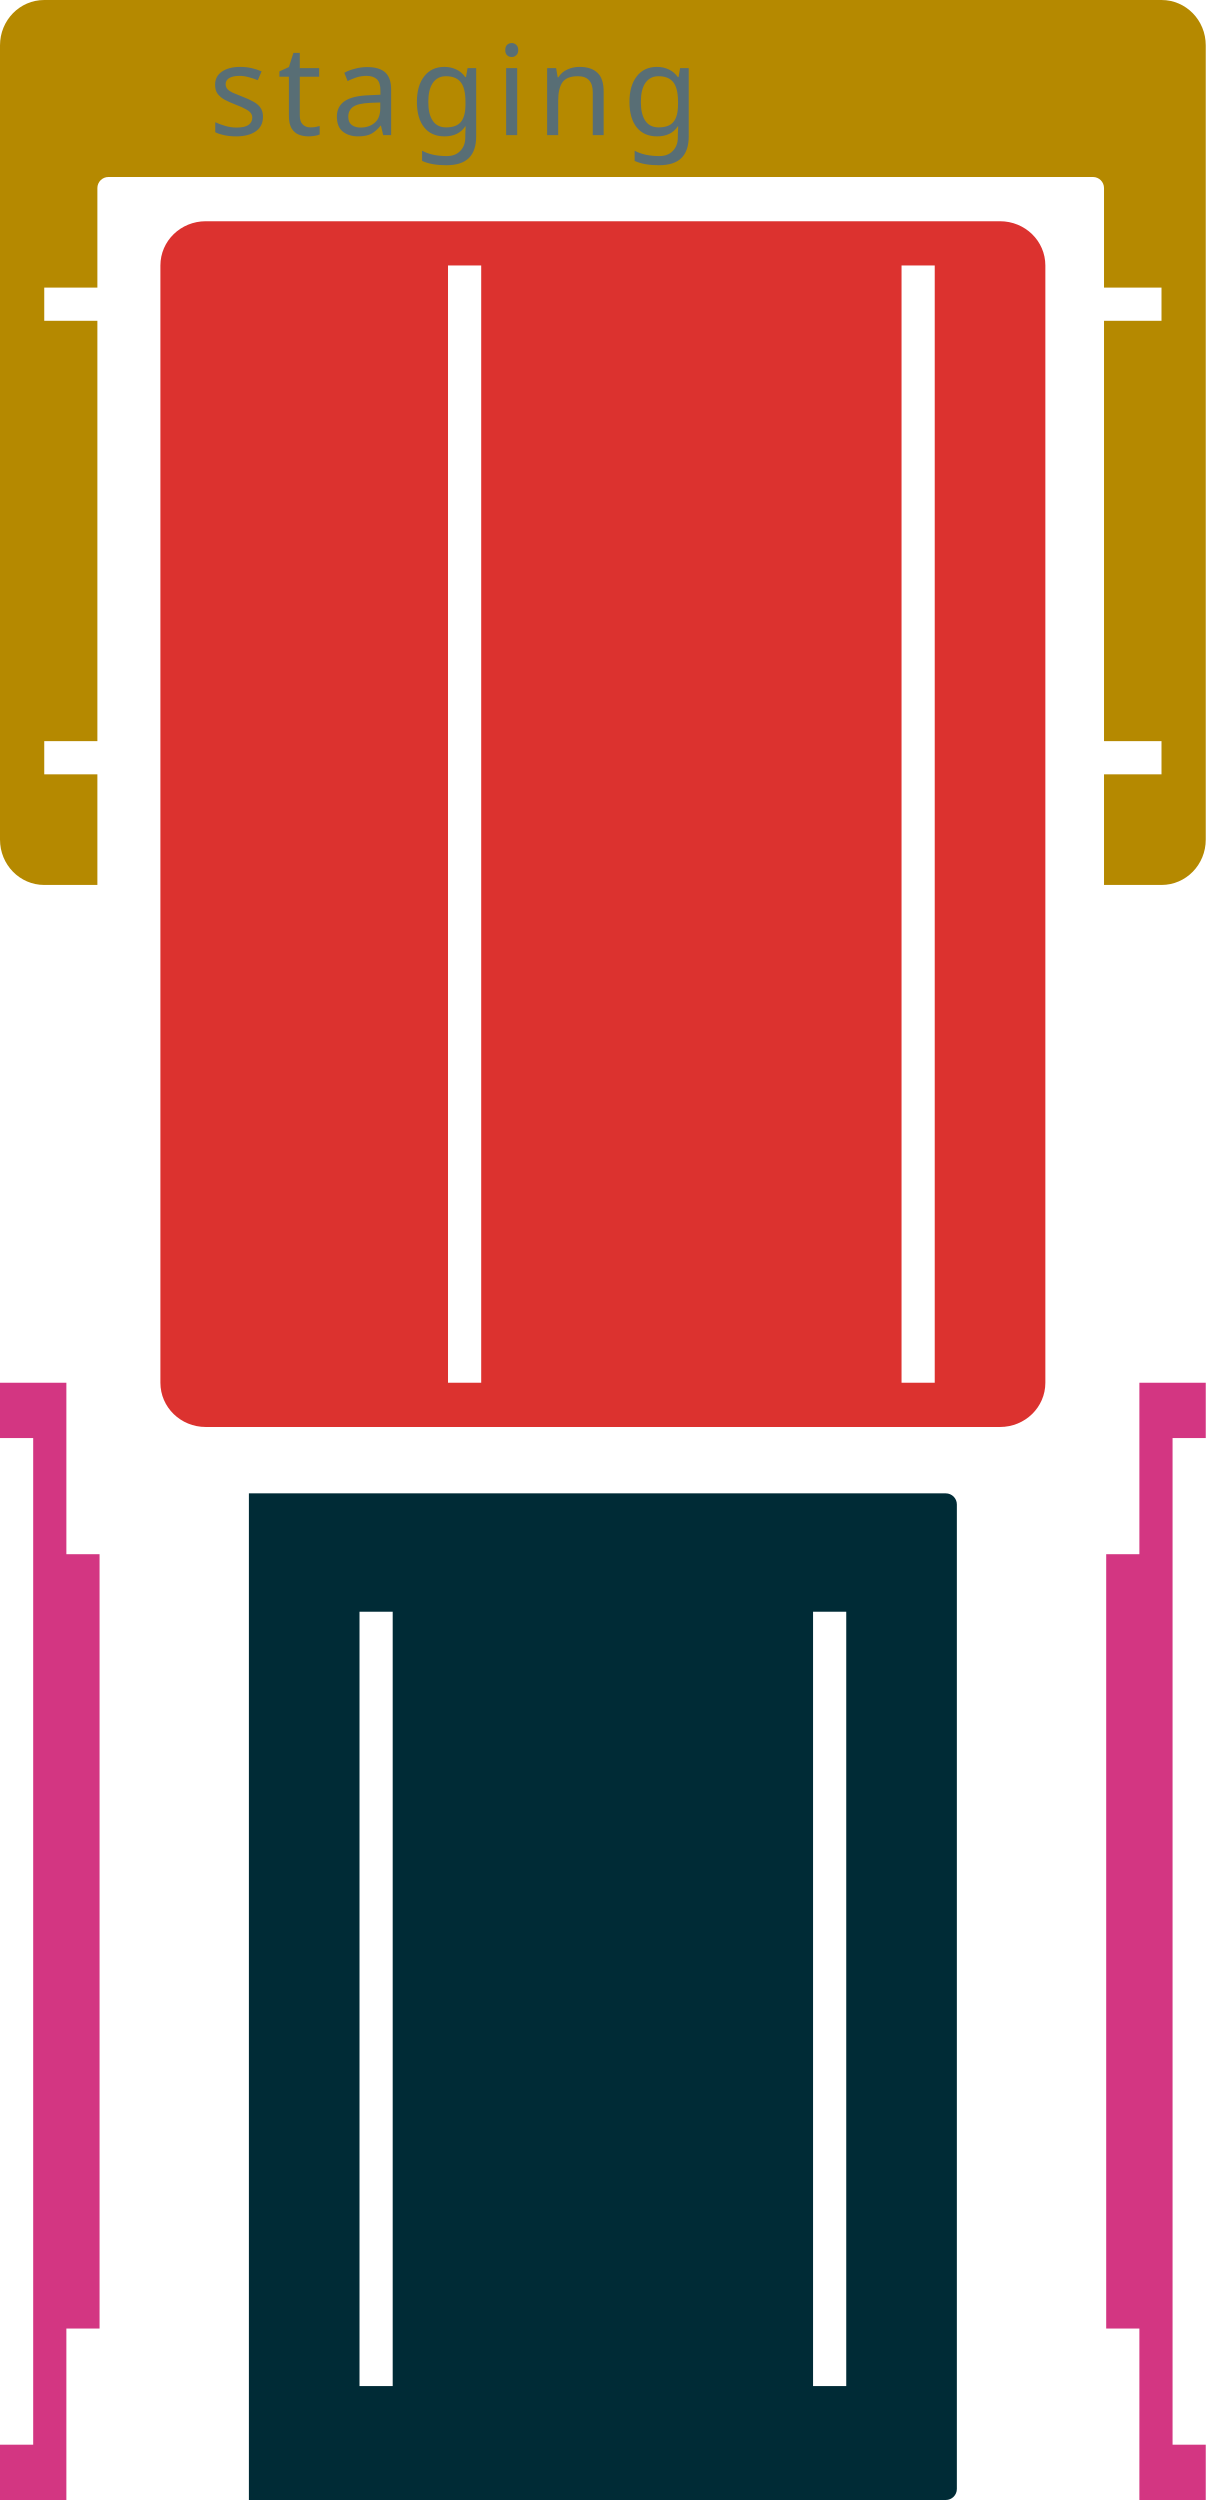
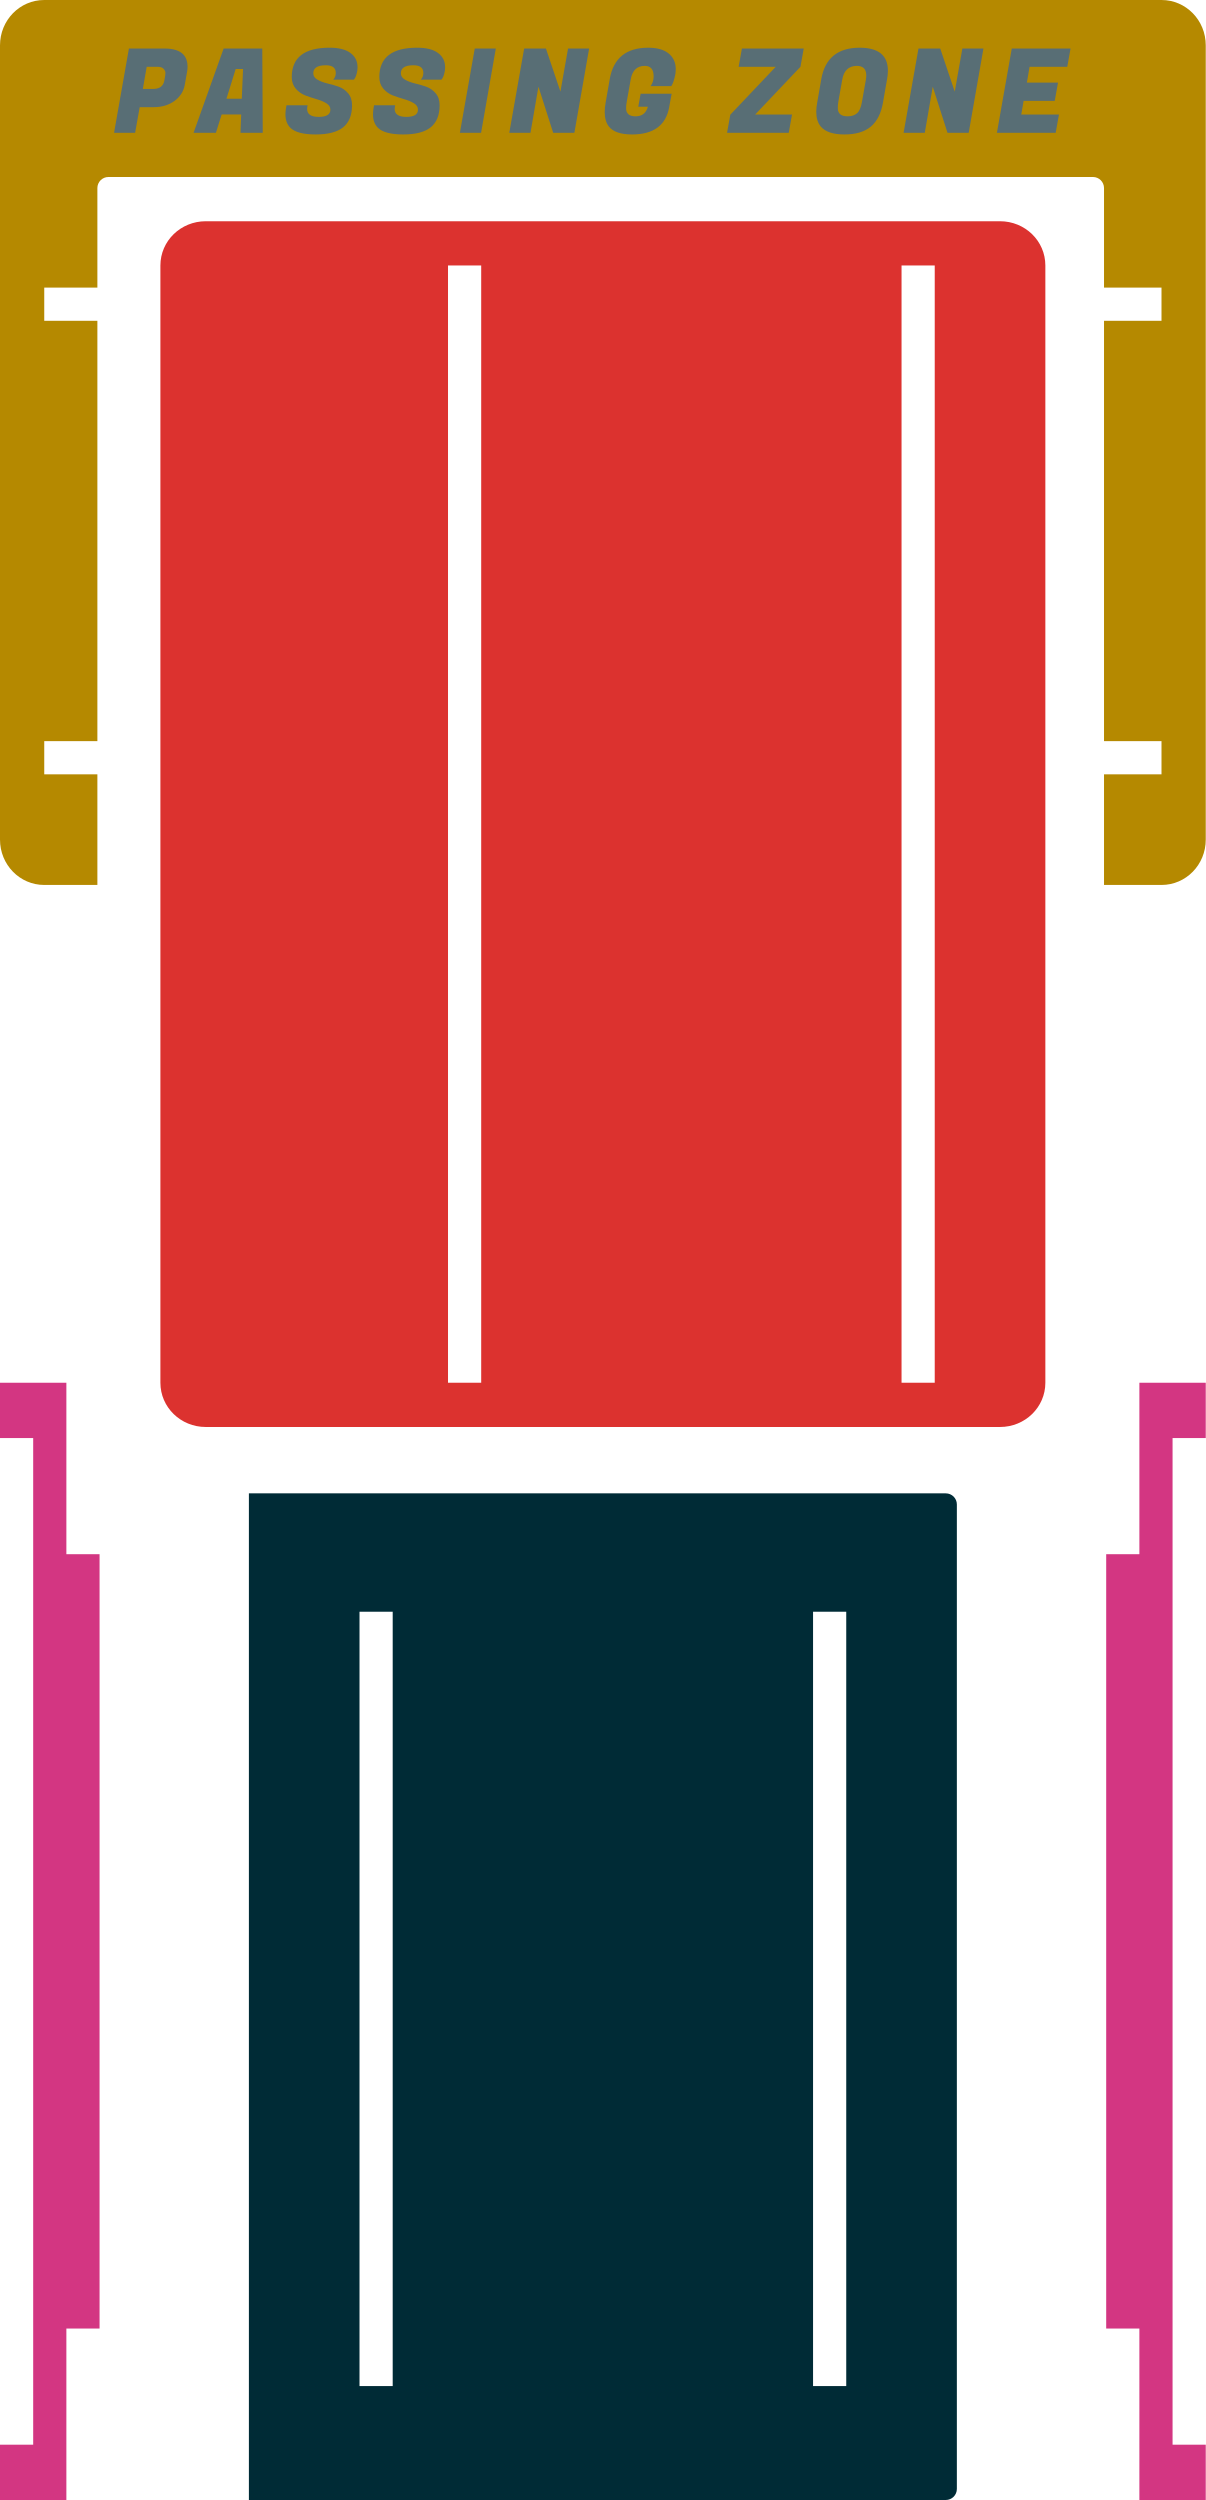
<svg xmlns="http://www.w3.org/2000/svg" width="109mm" height="226mm" viewBox="0 0 109 226" version="1.1" id="svg1">
  <defs id="defs1" />
  <g id="layer1" style="display:inline">
    <path id="rect11" style="fill:#002b36;stroke:none;stroke-width:0.506;stroke-linecap:round;stroke-dashoffset:134.173;paint-order:stroke markers fill" d="M 86.5,136 A 1,1 0 0 0 85.5,135 H 22.5 v 91 h 63 a 1,1 0 0 0 1,-1 z m -10,9.698 v 70 h -3 v -70 z m -41,0 v 70 h -3 v -70 z" />
    <path id="rect12" style="display:inline;fill:#dc322f;stroke:none;stroke-width:0.506;stroke-linecap:round;stroke-dashoffset:134.173;paint-order:stroke markers fill" d="m 14.5,125 c 0,2.216 1.83,4 4.103,4 h 71.795 c 2.273,0 4.102,-1.784 4.102,-4 V 24 C 94.5,21.784 92.671,20 90.398,20 h -71.795 c -2.273,0 -4.103,1.784 -4.103,4 z m 26,-5.1e-4 V 24 h 3 V 125 Z m 41,0 V 24 h 3 V 125 Z" />
    <g id="g45">
      <path id="rect15" style="display:inline;fill:#b58900;stroke:none;stroke-width:0.506;stroke-linecap:round;stroke-dashoffset:134.173;paint-order:stroke markers fill" d="M 4,0 C 1.784,0 0,1.83 0,4.103 v 71.795 c 0,2.273 1.784,4.102 4,4.102 H 8.803 V 70 H 4 V 67 H 8.803 V 29 H 4 V 26 H 8.803 V 17 A 1,1 0 0 1 9.803,16 H 98.803 a 1,1 0 0 1 1,1 v 9 h 5.197 v 3 h -5.197 v 38 h 5.197 v 3 h -5.197 v 10 h 5.197 c 2.216,0 4,-1.829 4,-4.102 V 4.103 C 109,1.83 107.216,0 105,0 Z" />
-       <text xml:space="preserve" style="font-style:normal;font-variant:normal;font-weight:normal;font-stretch:normal;font-size:11.289px;line-height:1.2;font-family:'Texas Tango BOLD PERSONAL USE';-inkscape-font-specification:'Texas Tango BOLD PERSONAL USE, Normal';font-variant-ligatures:normal;font-variant-caps:normal;font-variant-numeric:normal;font-variant-east-asian:normal;text-align:center;letter-spacing:0.794px;word-spacing:0px;text-orientation:upright;text-anchor:middle;fill:#586e75;stroke:none;stroke-width:0.5;stroke-linecap:round;stroke-dashoffset:134.173;paint-order:stroke markers fill" x="53.303" y="12.222" id="text8">
-         <tspan id="tspan8" style="font-style:normal;font-variant:normal;font-weight:normal;font-stretch:normal;font-size:11.289px;font-family:'Texas Tango BOLD PERSONAL USE';-inkscape-font-specification:'Texas Tango BOLD PERSONAL USE, Normal';font-variant-ligatures:normal;font-variant-caps:normal;font-variant-numeric:normal;font-variant-east-asian:normal;fill:#586e75;stroke-width:0.5" x="53.7" y="12.222">staging</tspan>
-       </text>
+       <path style="-inkscape-font-specification:'Texas Tango BOLD PERSONAL USE, Bold';display:none;fill:#586e75;stroke-width:0.5;stroke-linecap:round;stroke-dashoffset:134.173;paint-order:stroke markers fill" d="M 11.609,7.573 C 11.425,7.472 11.205,7.39 10.939,7.316 10.16,7.096 9.765,6.986 9.765,6.986 9.389,6.867 9.206,6.683 9.206,6.436 c 0,-0.294 0.101,-0.55 0.294,-0.761 0.202,-0.22 0.449,-0.33 0.734,-0.33 0.798,0 1.321,0.578 1.587,1.743 L 12.37,7.041 12.269,4.693 c -1.036,-0.046 -1.844,-0.073 -2.431,-0.073 -0.633,0 -1.174,0.183 -1.605,0.541 -0.468,0.376 -0.697,0.881 -0.697,1.504 0,0.376 0.073,0.706 0.22,0.981 L 7.353,8.05 10.196,8.82 c 0.615,0.174 0.926,0.495 0.926,0.945 0,0.55 -0.459,0.954 -1.009,0.954 -0.339,0 -0.715,-0.22 -1.119,-0.67 C 8.637,9.655 8.399,9.261 8.289,8.885 L 7.637,8.93 7.738,11.352 c 1.33,0.128 2.1,0.193 2.33,0.193 0.67,0 1.257,-0.202 1.752,-0.605 0.541,-0.431 0.807,-0.972 0.807,-1.623 0,-0.312 -0.073,-0.605 -0.22,-0.89 L 12.765,8.041 Z m 6.66,-1.348 c 0,-0.321 0.33,-0.605 0.651,-0.605 0.303,0 0.523,0.257 0.651,0.761 0.037,0.138 0.083,0.504 0.138,1.082 L 20.378,7.087 V 4.638 l -5.815,0.009 v 2.541 l 0.605,0.33 c 0.018,-0.422 0.092,-0.807 0.229,-1.156 0.193,-0.486 0.459,-0.734 0.807,-0.734 0.321,0 0.486,0.183 0.486,0.56 v 1.174 l -0.715,0.688 0.715,0.697 v 1.367 c 0,0.358 -0.248,0.642 -0.605,0.706 v 0.624 c 0.083,0.009 0.156,0.009 0.229,0.009 h 1.238 1.027 c 0.138,0 0.248,-0.018 0.349,-0.046 l -0.009,-0.642 c -0.211,0.009 -0.376,-0.073 -0.495,-0.257 C 18.324,10.343 18.269,10.15 18.269,9.939 V 8.719 L 18.911,8.041 18.269,7.38 Z m 5.587,2.357 0.826,-2.064 1.036,2.073 z m 2.357,-2.421 c -0.064,-0.119 -0.092,-0.22 -0.092,-0.312 0,-0.138 0.064,-0.257 0.202,-0.339 0.11,-0.073 0.238,-0.11 0.394,-0.119 V 4.665 h -3.33 l -0.009,0.798 c 0.083,-0.009 0.156,-0.018 0.229,-0.018 0.248,0 0.367,0.092 0.367,0.284 0,0.128 -0.193,0.66 -0.587,1.587 l -1.064,0.734 0.523,0.532 -0.697,1.605 c -0.165,0.385 -0.468,0.587 -0.917,0.605 v 0.605 l 2.798,0.018 v -0.587 c -0.56,0.009 -0.844,-0.174 -0.844,-0.55 0,-0.101 0.083,-0.339 0.238,-0.715 h 2.843 c 0.119,0.193 0.193,0.33 0.238,0.413 0.11,0.193 0.165,0.339 0.165,0.44 0,0.147 -0.11,0.257 -0.321,0.33 -0.156,0.055 -0.33,0.083 -0.514,0.083 v 0.605 l 3.201,0.028 V 10.829 c -0.257,0.028 -0.504,-0.183 -0.743,-0.642 L 27.442,8.536 27.9,8.041 26.882,7.454 Z m 4.945,2.541 c 0.174,1.422 0.899,2.33 2.174,2.724 0.174,0.055 0.404,0.073 0.67,0.055 0.468,0.018 1.302,-0.009 2.495,-0.083 V 9.407 c 0,-0.615 0.193,-0.981 0.569,-1.101 V 7.619 L 34.358,7.509 v 0.743 c 0.413,0.083 0.752,0.385 0.752,0.789 V 9.912 c 0,0.504 -0.385,0.798 -0.899,0.798 -0.541,0 -0.926,-0.321 -1.165,-0.963 C 32.936,9.444 32.863,9.096 32.826,8.701 L 33.45,8.041 32.836,7.408 c 0.046,-0.394 0.128,-0.752 0.248,-1.064 0.266,-0.688 0.688,-1.036 1.257,-1.036 0.376,0 0.715,0.138 1,0.404 0.284,0.266 0.459,0.587 0.523,0.963 L 36.541,6.5 36.119,4.647 33.982,4.601 c -0.853,0 -1.559,0.349 -2.11,1.055 -0.404,0.514 -0.642,1.101 -0.725,1.761 l -0.633,0.633 z m 10.154,-2.623 c 0,-0.394 0.275,-0.67 0.67,-0.679 L 41.953,4.656 c -0.138,0.009 -0.624,0.009 -1.477,0.018 -0.853,0.009 -1.339,0 -1.468,-0.009 l -0.018,0.725 c 0.486,-0.037 0.725,0.266 0.725,0.908 v 1.055 l -0.688,0.697 0.697,0.706 v 1.312 c 0,0.404 -0.238,0.752 -0.633,0.78 v 0.605 l 2.834,-0.018 V 10.847 C 41.513,10.783 41.311,10.545 41.311,10.114 V 8.738 L 41.963,8.041 41.311,7.371 Z m 8.448,0.018 c 0,-0.376 0.284,-0.651 0.66,-0.66 V 4.665 c -0.073,-0.009 -0.468,-0.009 -1.174,0 -0.706,0 -1.091,0.009 -1.156,0.018 v 0.734 c 0.459,0 0.688,0.294 0.688,0.89 V 8.472 l -3.302,-3.797 h -1.568 v 0.816 c 0.33,-0.009 0.587,0.11 0.77,0.339 0.165,0.211 0.248,0.477 0.248,0.816 v 0.715 l -0.018,-0.018 -0.697,0.706 0.697,0.706 0.018,-0.009 v 1.293 c 0,0.394 -0.266,0.706 -0.642,0.743 v 0.679 c 0.046,0.009 0.449,0.009 1.192,0.009 0.743,0.009 1.165,-0.009 1.257,-0.046 v -0.66 C 46.238,10.783 45.99,10.499 45.99,9.912 V 7.839 l 3.091,3.559 h 0.679 V 8.747 l 0.66,-0.706 -0.66,-0.679 z m 2.936,2.605 c 0.174,1.422 0.899,2.33 2.174,2.724 0.174,0.055 0.404,0.073 0.67,0.055 0.468,0.018 1.302,-0.009 2.495,-0.083 V 9.407 c 0,-0.615 0.193,-0.981 0.569,-1.101 V 7.619 L 55.897,7.509 v 0.743 c 0.413,0.083 0.752,0.385 0.752,0.789 V 9.912 c 0,0.504 -0.385,0.798 -0.899,0.798 -0.541,0 -0.926,-0.321 -1.165,-0.963 C 54.475,9.444 54.402,9.096 54.365,8.701 L 54.989,8.041 54.374,7.408 c 0.046,-0.394 0.128,-0.752 0.248,-1.064 0.266,-0.688 0.688,-1.036 1.257,-1.036 0.376,0 0.715,0.138 1,0.404 0.284,0.266 0.459,0.587 0.523,0.963 L 58.08,6.5 57.658,4.647 55.521,4.601 c -0.853,0 -1.559,0.349 -2.11,1.055 -0.404,0.514 -0.642,1.101 -0.725,1.761 L 52.053,8.05 Z M 68.134,8.582 68.959,6.518 69.996,8.591 Z M 70.491,6.16 C 70.427,6.041 70.399,5.94 70.399,5.849 c 0,-0.138 0.064,-0.257 0.202,-0.339 0.11,-0.073 0.238,-0.11 0.394,-0.119 V 4.665 h -3.33 l -0.009,0.798 c 0.083,-0.009 0.156,-0.018 0.229,-0.018 0.248,0 0.367,0.092 0.367,0.284 0,0.128 -0.193,0.66 -0.587,1.587 l -1.064,0.734 0.523,0.532 -0.697,1.605 c -0.165,0.385 -0.468,0.587 -0.917,0.605 v 0.605 l 2.798,0.018 v -0.587 c -0.56,0.009 -0.844,-0.174 -0.844,-0.55 0,-0.101 0.083,-0.339 0.238,-0.715 h 2.843 c 0.119,0.193 0.193,0.33 0.238,0.413 0.11,0.193 0.165,0.339 0.165,0.44 0,0.147 -0.11,0.257 -0.321,0.33 -0.156,0.055 -0.33,0.083 -0.514,0.083 v 0.605 l 3.201,0.028 V 10.829 c -0.257,0.028 -0.504,-0.183 -0.743,-0.642 L 71.72,8.536 72.179,8.041 71.161,7.454 Z m 5.128,2.559 v 1.293 c 0,0.394 -0.266,0.734 -0.66,0.78 v 0.624 c 1.889,0.018 2.898,0.018 3.018,-0.009 V 10.691 C 77.545,10.682 77.252,10.279 77.252,9.838 V 9.013 c 0,-0.229 0.165,-0.339 0.504,-0.339 0.33,0 0.615,0.275 0.862,0.825 0.22,0.55 0.385,0.963 0.486,1.247 0.294,0.486 0.725,0.725 1.293,0.725 0.321,0 0.605,-0.101 0.853,-0.312 0.257,-0.211 0.385,-0.468 0.385,-0.78 0,-0.211 -0.064,-0.44 -0.202,-0.688 -0.202,0.376 -0.404,0.56 -0.605,0.56 -0.147,0 -0.303,-0.156 -0.477,-0.468 L 80.04,9.114 C 79.847,8.793 79.609,8.554 79.325,8.408 79.444,8.38 79.563,8.353 79.673,8.307 L 80.783,8.022 80.462,7.545 c 0.092,-0.202 0.138,-0.422 0.138,-0.67 0,-0.651 -0.211,-1.192 -0.624,-1.623 -0.413,-0.431 -0.954,-0.642 -1.605,-0.642 -2.073,0.037 -3.219,0.055 -3.44,0.055 v 0.862 c 0.073,-0.028 0.138,-0.037 0.202,-0.037 0.321,0 0.486,0.248 0.486,0.752 V 7.39 l -0.66,0.66 z m 3.449,-2.183 c 0,0.853 -0.569,1.413 -1.422,1.413 -0.11,0 -0.229,-0.018 -0.349,-0.046 V 6.436 c 0,-0.56 0.33,-0.844 0.991,-0.844 0.266,0 0.459,0.092 0.596,0.284 0.119,0.165 0.183,0.385 0.183,0.66 z m 5.568,2.165 V 9.829 c 0,0.211 -0.037,0.404 -0.119,0.578 -0.101,0.229 -0.248,0.339 -0.431,0.339 v 0.679 l 5.302,0.028 0.165,-2.22 -0.743,-0.092 c -0.037,0.954 -0.706,1.513 -1.669,1.513 -0.449,0 -0.725,-0.275 -0.844,-0.835 -0.046,-0.202 -0.064,-0.642 -0.064,-1.312 0.064,-0.092 0.174,-0.138 0.312,-0.138 0.22,0 0.376,0.046 0.468,0.147 0.064,0.064 0.138,0.211 0.22,0.431 h 0.734 l -0.083,-2.229 -0.642,-0.028 c -0.028,0.605 -0.248,0.908 -0.66,0.908 -0.128,0 -0.248,-0.028 -0.358,-0.073 0,-0.11 0,-0.165 0,-0.165 -0.009,-0.174 -0.009,-0.248 -0.009,-0.22 V 6.766 c 0,-0.431 0.073,-0.743 0.211,-0.926 0.156,-0.22 0.449,-0.33 0.871,-0.33 0.633,0 1.229,0.404 1.348,1 l 0.523,-0.165 0.046,-1.651 c -2.119,0 -3.898,0 -5.357,0.009 V 5.372 c 0.275,-0.046 0.477,0.073 0.615,0.339 0.101,0.211 0.156,0.459 0.156,0.761 V 7.408 L 83.994,8.05 Z M 94.047,8.582 94.873,6.518 95.909,8.591 Z M 96.405,6.16 C 96.34,6.041 96.313,5.94 96.313,5.849 c 0,-0.138 0.064,-0.257 0.202,-0.339 0.11,-0.073 0.238,-0.11 0.394,-0.119 V 4.665 h -3.33 l -0.009,0.798 c 0.083,-0.009 0.156,-0.018 0.229,-0.018 0.248,0 0.367,0.092 0.367,0.284 0,0.128 -0.193,0.66 -0.587,1.587 l -1.064,0.734 0.523,0.532 -0.697,1.605 c -0.165,0.385 -0.468,0.587 -0.917,0.605 v 0.605 l 2.798,0.018 v -0.587 c -0.56,0.009 -0.844,-0.174 -0.844,-0.55 0,-0.101 0.083,-0.339 0.238,-0.715 h 2.843 c 0.119,0.193 0.193,0.33 0.238,0.413 0.11,0.193 0.165,0.339 0.165,0.44 0,0.147 -0.11,0.257 -0.321,0.33 -0.156,0.055 -0.33,0.083 -0.514,0.083 v 0.605 l 3.201,0.028 V 10.829 c -0.257,0.028 -0.504,-0.183 -0.743,-0.642 L 97.634,8.536 98.092,8.041 97.074,7.454 Z" id="text8" aria-label="staging area" />
+       <path style="-inkscape-font-specification:'Fugaz One, Normal';display:inline;fill:#586e75;stroke-width:0.25;stroke-linecap:round;stroke-linejoin:round;stroke-dashoffset:134.173;paint-order:stroke markers fill" d="m 13.887,9.689 h -1.259 l -0.413,2.318 h -1.905 L 11.654,4.387 h 3.228 q 1.196,0 1.704,0.55 0.37,0.423 0.37,1.079 0,0.222 -0.042,0.466 l -0.212,1.196 q -0.159,0.878 -0.931,1.45 -0.773,0.561 -1.884,0.561 z m 0.328,-3.651 h -0.953 l -0.349,2 h 0.942 q 0.868,0 1.005,-0.773 l 0.074,-0.434 q 0.021,-0.095 0.021,-0.254 0,-0.159 -0.159,-0.349 -0.159,-0.191 -0.582,-0.191 z m 7.525,5.969 0.064,-1.662 h -1.767 l -0.519,1.662 h -2.021 l 2.72,-7.62 h 3.493 l 0.042,7.62 z M 21.306,6.239 20.47,8.927 h 1.386 l 0.116,-2.688 z m 6.456,3.598 q 0,0.73 1.048,0.73 1.058,0 1.058,-0.656 0,-0.349 -0.36,-0.572 -0.36,-0.222 -0.878,-0.37 -0.508,-0.148 -1.027,-0.339 -0.508,-0.201 -0.868,-0.614 -0.36,-0.423 -0.36,-1.048 0,-2.656 3.418,-2.656 1.249,0 1.884,0.476 0.646,0.466 0.646,1.302 0,0.307 -0.085,0.593 -0.074,0.275 -0.159,0.392 l -0.085,0.127 h -1.873 q 0.233,-0.243 0.233,-0.614 0,-0.688 -0.9,-0.688 -1.132,0 -1.132,0.72 0,0.36 0.36,0.572 0.36,0.212 0.868,0.339 0.519,0.116 1.037,0.296 0.519,0.18 0.878,0.603 0.36,0.413 0.36,1.079 0,1.344 -0.804,2 -0.804,0.646 -2.477,0.646 -1.672,0 -2.286,-0.593 -0.455,-0.445 -0.455,-1.228 0,-0.296 0.064,-0.646 l 0.032,-0.169 h 1.905 l -0.021,0.127 q -0.021,0.106 -0.021,0.191 z m 7.916,0 q 0,0.73 1.048,0.73 1.058,0 1.058,-0.656 0,-0.349 -0.36,-0.572 -0.36,-0.222 -0.878,-0.37 -0.508,-0.148 -1.027,-0.339 -0.508,-0.201 -0.868,-0.614 -0.36,-0.423 -0.36,-1.048 0,-2.656 3.418,-2.656 1.249,0 1.884,0.476 0.646,0.466 0.646,1.302 0,0.307 -0.085,0.593 -0.074,0.275 -0.159,0.392 l -0.085,0.127 h -1.873 q 0.233,-0.243 0.233,-0.614 0,-0.688 -0.9,-0.688 -1.132,0 -1.132,0.72 0,0.36 0.36,0.572 0.36,0.212 0.868,0.339 0.519,0.116 1.037,0.296 0.519,0.18 0.878,0.603 0.36,0.413 0.36,1.079 0,1.344 -0.804,2 -0.804,0.646 -2.477,0.646 -1.672,0 -2.286,-0.593 -0.455,-0.445 -0.455,-1.228 0,-0.296 0.064,-0.646 l 0.032,-0.169 h 1.905 l -0.021,0.127 q -0.021,0.106 -0.021,0.191 z m 9.144,-5.45 -1.333,7.62 h -1.916 l 1.344,-7.62 z m 8.435,0 -1.333,7.62 h -1.916 l -1.333,-4.17 -0.72,4.17 h -1.916 l 1.344,-7.62 h 1.968 l 1.312,3.895 0.688,-3.895 z m 3.874,7.768 q -1.503,0 -2.074,-0.699 -0.392,-0.487 -0.392,-1.333 0,-0.392 0.085,-0.857 L 55.12,7.149 q 0.497,-2.836 3.471,-2.836 1.228,0 1.863,0.529 0.635,0.519 0.635,1.429 0,0.37 -0.106,0.751 -0.095,0.381 -0.191,0.572 l -0.106,0.191 h -1.873 q 0.275,-0.381 0.275,-0.878 0,-0.952 -0.794,-0.952 -1.069,0 -1.281,1.238 l -0.36,2.032 q -0.053,0.286 -0.053,0.561 0,0.73 0.857,0.73 0.868,0 1.111,-0.868 h -0.868 l 0.212,-1.175 h 2.805 l -0.169,0.91 -0.053,0.307 q -0.445,2.466 -3.365,2.466 z m 14.171,-0.148 h -5.577 l 0.296,-1.651 h 0.011 L 70.127,6.038 H 66.772 L 67.069,4.387 h 5.588 l -0.296,1.651 -4.096,4.318 h 3.334 z m 6.414,-7.694 q 2.551,0 2.551,2.085 0,0.349 -0.074,0.751 l -0.37,2.117 q -0.254,1.471 -1.101,2.18 -0.847,0.709 -2.381,0.709 -1.535,0 -2.138,-0.709 -0.413,-0.487 -0.413,-1.344 0,-0.381 0.085,-0.836 l 0.37,-2.117 q 0.497,-2.836 3.471,-2.836 z m -1.09,6.202 q 0.529,0 0.847,-0.275 0.318,-0.275 0.445,-1.016 l 0.36,-2.032 q 0.032,-0.212 0.032,-0.381 0,-0.857 -0.868,-0.857 -1.09,0.021 -1.302,1.238 l -0.36,2.032 q -0.042,0.265 -0.042,0.55 0,0.741 0.889,0.741 z m 12.277,-6.128 -1.333,7.62 h -1.916 l -1.333,-4.17 -0.72,4.17 h -1.916 l 1.344,-7.62 h 1.968 l 1.312,3.895 0.688,-3.895 z m 6.53,7.62 h -5.313 l 1.344,-7.62 h 5.313 l -0.296,1.651 h -3.408 l -0.243,1.429 h 2.815 l -0.296,1.651 h -2.815 l -0.212,1.238 h 3.408 z" id="text1" aria-label="PASSING ZONE" />
    </g>
    <path d="m 0,125 h 3 3 v 15.5 h 3 v 70 H 6 v 15.5 H 3 0 v -5 h 3 v -91 H 0 Z" style="display:inline;fill:#d33682;stroke-width:2;stroke-linecap:round;stroke-linejoin:round;stroke-dashoffset:134.173;paint-order:stroke markers fill" id="path27" />
    <path d="m 109,125 h -3 -3 v 15.5 h -3 v 70 h 3 v 15.5 h 3 3 v -5 h -3 v -91 h 3 z" style="display:inline;fill:#d33682;stroke-width:2;stroke-linecap:round;stroke-linejoin:round;stroke-dashoffset:134.173;paint-order:stroke markers fill" id="path28" />
  </g>
</svg>
